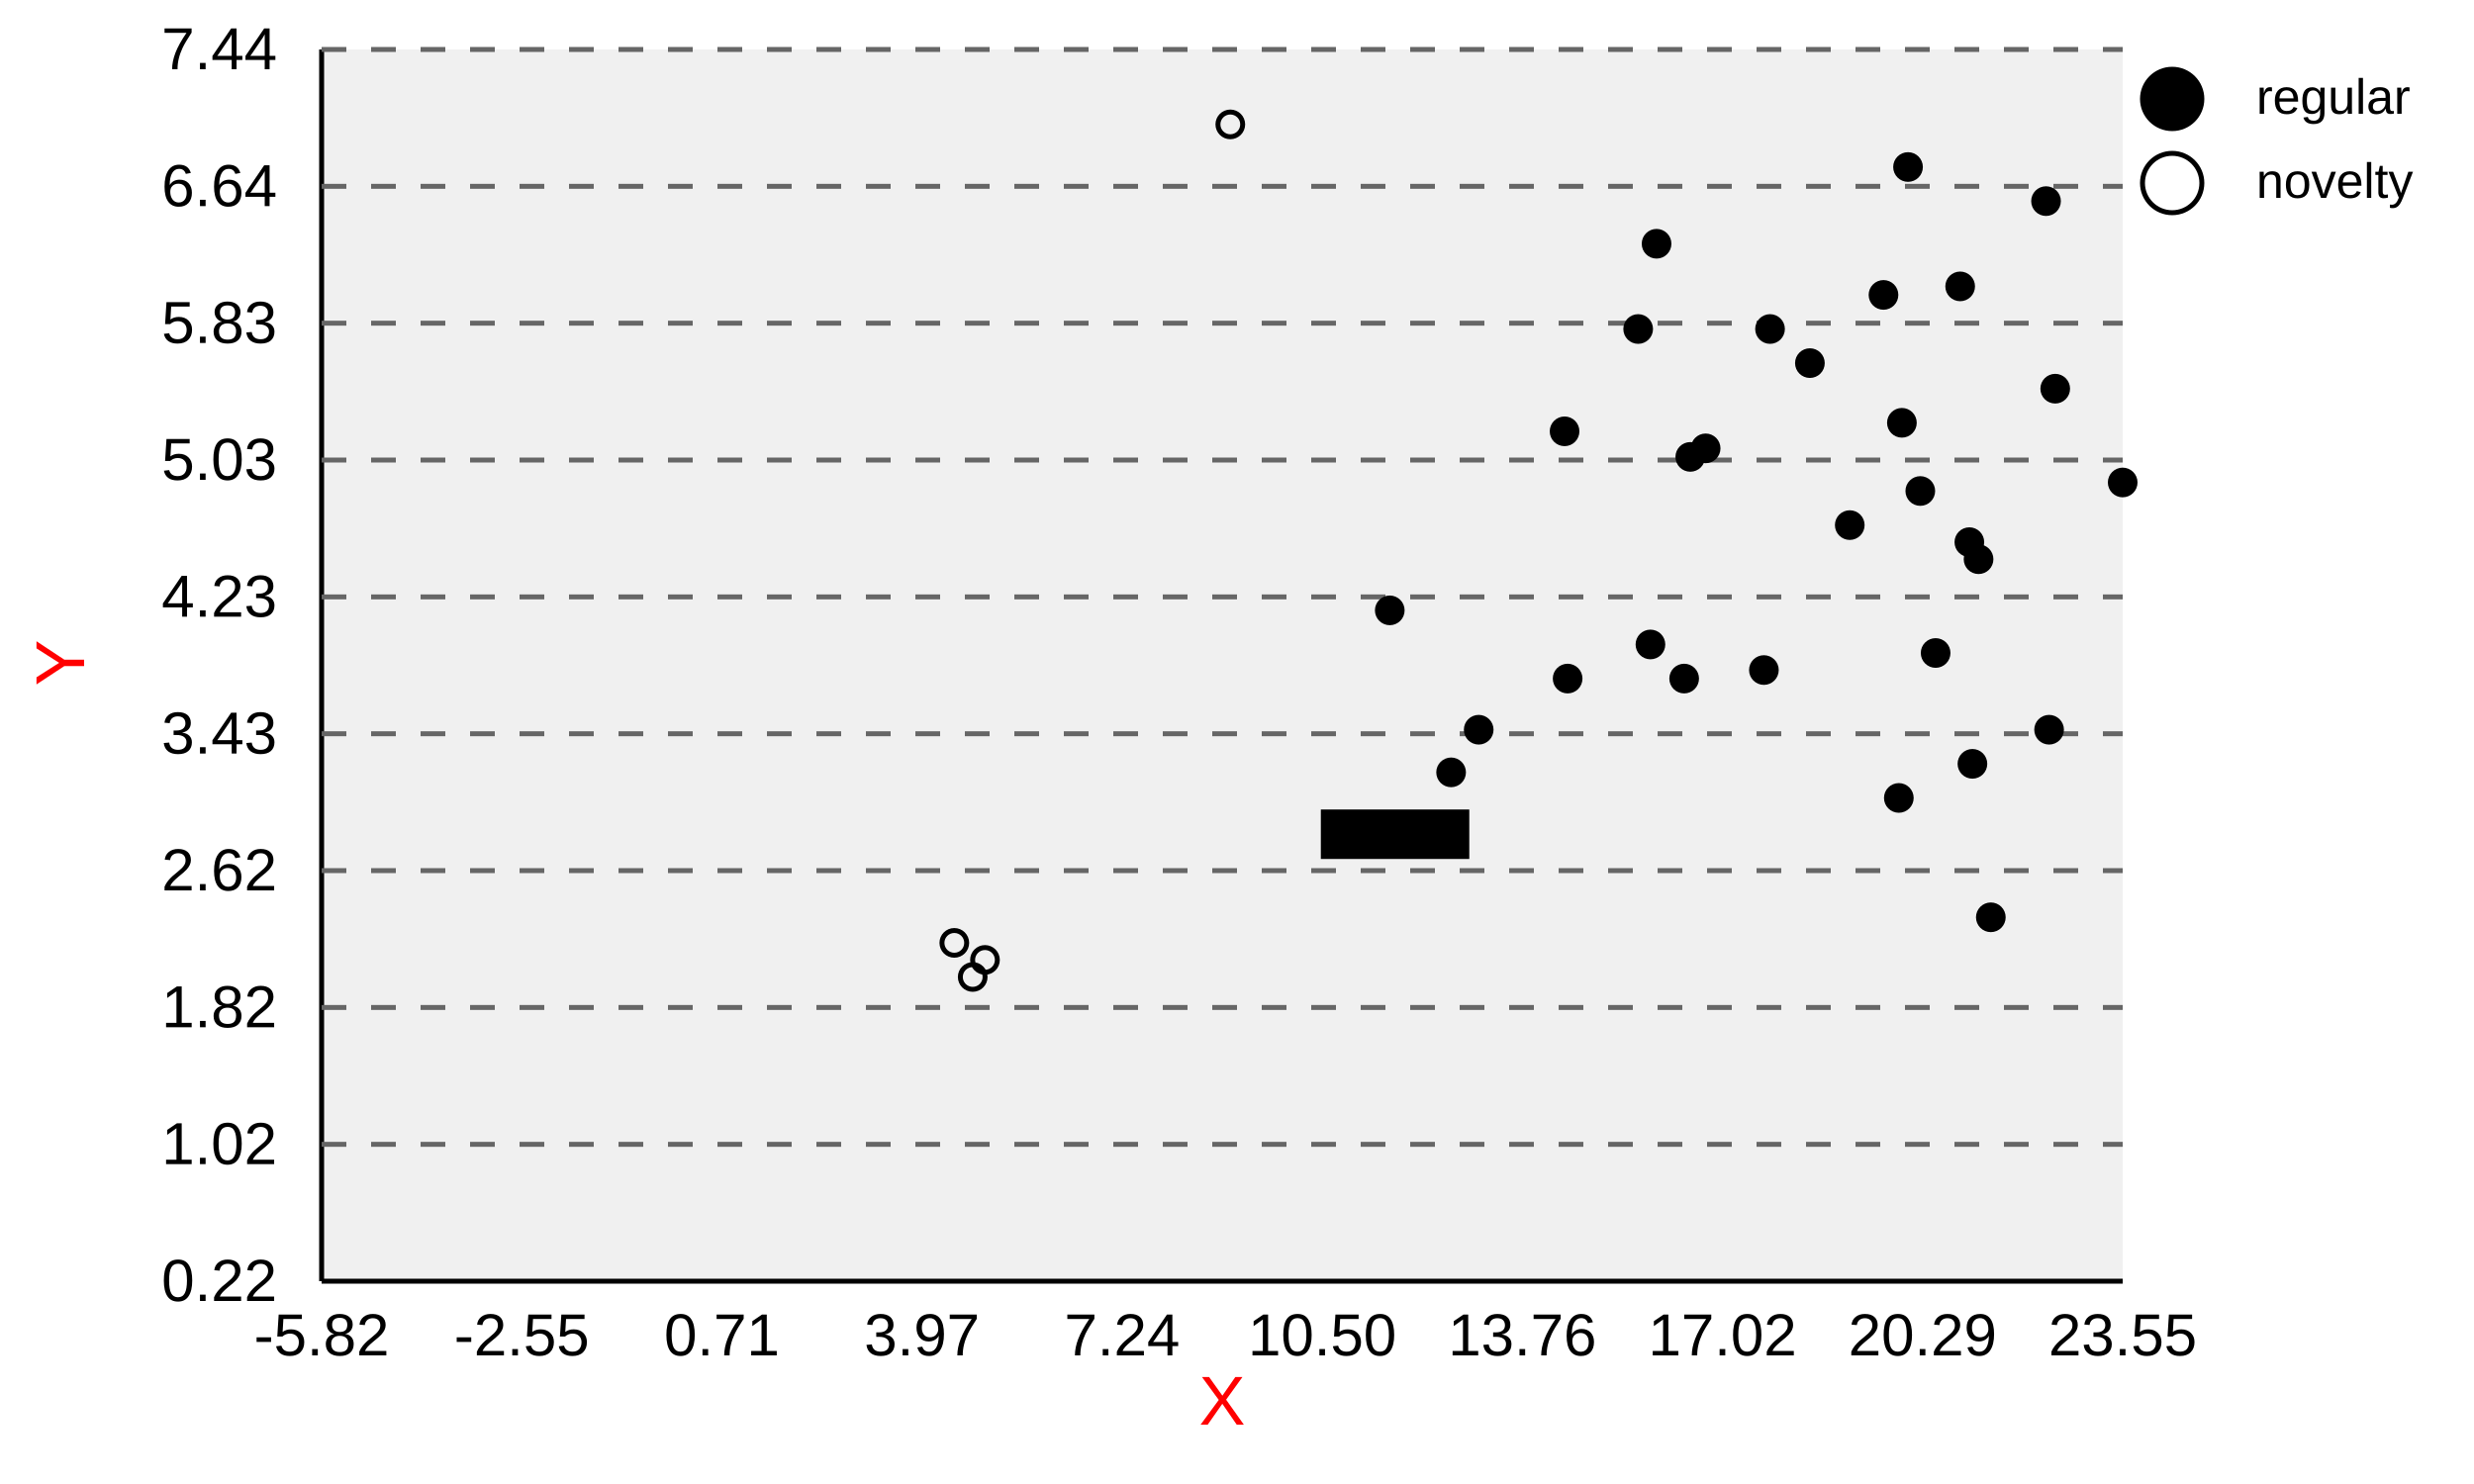
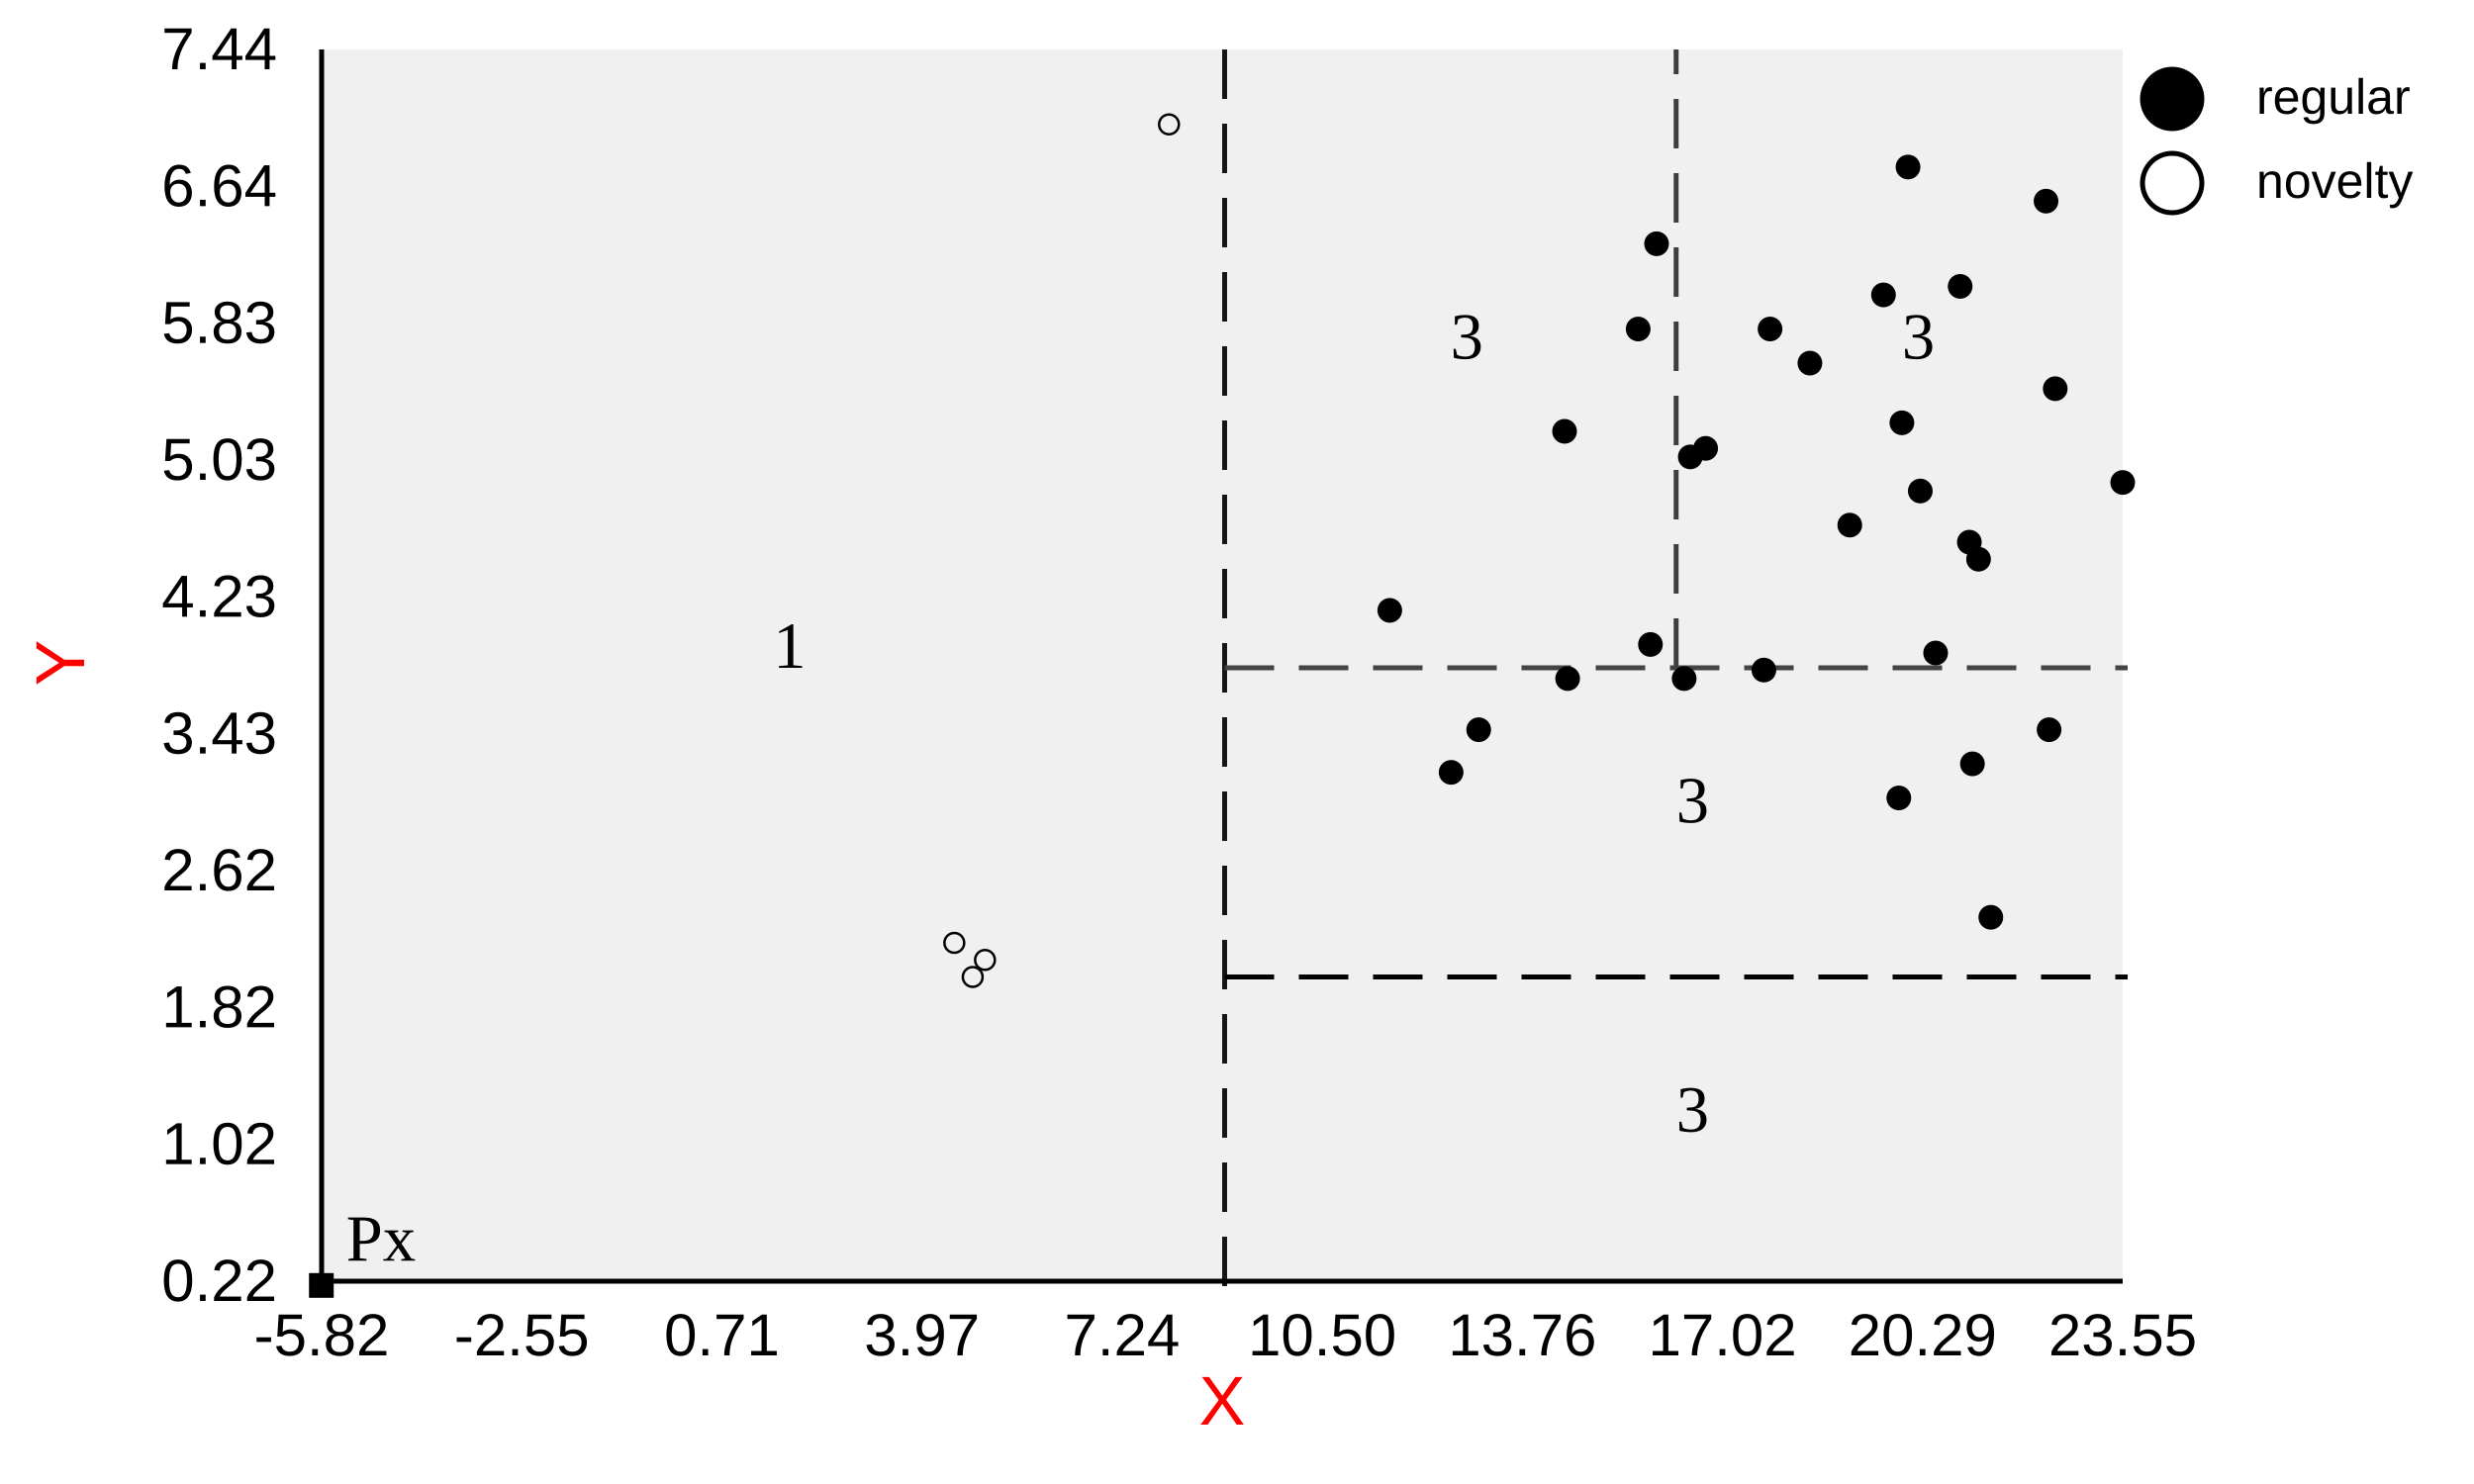
<svg xmlns="http://www.w3.org/2000/svg" xmlns:xlink="http://www.w3.org/1999/xlink" width="500" height="300" viewBox="0 0 500 300">
  <defs>
    <style type="text/css">
/* Copy from here for external style sheet */
.svgBackground{
  fill:#ffffff;
}
.graphBackground{
  fill:#f0f0f0;
}

/* graphs titles */
.mainTitle{
  text-anchor: middle;
  fill: #000000;
  font-size: 16px;
  font-family: "Arial", sans-serif;
  font-weight: normal;
}
.subTitle{
  text-anchor: middle;
  fill: #999999;
  font-size: 14px;
  font-family: "Arial", sans-serif;
  font-weight: normal;
}

.axis{
  stroke: #000000;
  stroke-width: 1px;
}

.guideLines{
  stroke: #666666;
  stroke-width: 1px;
  stroke-dasharray: 5 5;
}

.xAxisLabels{
  text-anchor: middle;
  fill: #000000;
  font-size: 12px;
  font-family: "Arial", sans-serif;
  font-weight: normal;
}

.yAxisLabels{
  text-anchor: end;
  fill: #000000;
  font-size: 12px;
  font-family: "Arial", sans-serif;
  font-weight: normal;
}

.xAxisTitle{
  text-anchor: middle;
  fill: #ff0000;
  font-size: 14px;
  font-family: "Arial", sans-serif;
  font-weight: normal;
}

.yAxisTitle{
  fill: #ff0000;
  text-anchor: middle;
  font-size: 14px;
  font-family: "Arial", sans-serif;
  font-weight: normal;
}

.dataPointLabel, .dataPointLabelBackground, .dataPointPopup, .dataPointPopupMask{
  fill: #000000;
  text-anchor:middle;
  font-size: 10px;
  font-family: "Arial", sans-serif;
  font-weight: normal;
}

.dataPointLabelBackground{
  stroke: #ffffff;
  stroke-width: 2;
}

.dataPointPopupMask{
  stroke: white;
  stroke-width: 7;
}

.dataPointPopup{
  fill: black;
  stroke-width: 2;
}

.staggerGuideLine{
  fill: none;
  stroke: #000000;
  stroke-width: 0.5px;
}

/* default line styles */
.line1{
	fill: none;
	stroke: #ff0000;
	stroke-width: 1px;
}
.line2{
	fill: none;
	stroke: #0000ff;
	stroke-width: 1px;
}
.line3{
	fill: none;
	stroke: #00ff00;
	stroke-width: 1px;
}
.line4{
	fill: none;
	stroke: #ffcc00;
	stroke-width: 1px;
}
.line5{
	fill: none;
	stroke: #00ccff;
	stroke-width: 1px;
}
.line6{
	fill: none;
	stroke: #ff00ff;
	stroke-width: 1px;
}
.line7{
	fill: none;
	stroke: #00ffff;
	stroke-width: 1px;
}
.line8{
	fill: none;
	stroke: #ffff00;
	stroke-width: 1px;
}
.line9{
	fill: none;
	stroke: #cc6666;
	stroke-width: 1px;
}
.line10{
	fill: none;
	stroke: #663399;
	stroke-width: 1px;
}
.line11{
	fill: none;
	stroke: #339900;
	stroke-width: 1px;
}
.line12{
	fill: none;
	stroke: #9966FF;
	stroke-width: 1px;
}
/* default fill styles */
.fill1{
	fill: #cc0000;
	fill-opacity: 0.2;
	stroke: none;
}
.fill2{
	fill: #0000cc;
	fill-opacity: 0.2;
	stroke: none;
}
.fill3{
	fill: #00cc00;
	fill-opacity: 0.2;
	stroke: none;
}
.fill4{
	fill: #ffcc00;
	fill-opacity: 0.2;
	stroke: none;
}
.fill5{
	fill: #00ccff;
	fill-opacity: 0.2;
	stroke: none;
}
.fill6{
	fill: #ff00ff;
	fill-opacity: 0.2;
	stroke: none;
}
.fill7{
	fill: #00ffff;
	fill-opacity: 0.2;
	stroke: none;
}
.fill8{
	fill: #ffff00;
	fill-opacity: 0.2;
	stroke: none;
}
.fill9{
	fill: #cc6666;
	fill-opacity: 0.2;
	stroke: none;
}
.fill10{
	fill: #663399;
	fill-opacity: 0.2;
	stroke: none;
}
.fill11{
	fill: #339900;
	fill-opacity: 0.2;
	stroke: none;
}
.fill12{
	fill: #9966FF;
	fill-opacity: 0.2;
	stroke: none;
}
/* default line styles */
.key1,.dataPoint1{
	fill: #ff0000;
	stroke: none;
	stroke-width: 1px;
}
.key2,.dataPoint2{
	fill: #0000ff;
	stroke: none;
	stroke-width: 1px;
}
.key3,.dataPoint3{
	fill: #00ff00;
	stroke: none;
	stroke-width: 1px;
}
.key4,.dataPoint4{
	fill: #ffcc00;
	stroke: none;
	stroke-width: 1px;
}
.key5,.dataPoint5{
	fill: #00ccff;
	stroke: none;
	stroke-width: 1px;
}
.key6,.dataPoint6{
	fill: #ff00ff;
	stroke: none;
	stroke-width: 1px;
}
.key7,.dataPoint7{
	fill: #00ffff;
	stroke: none;
	stroke-width: 1px;
}
.key8,.dataPoint8{
	fill: #ffff00;
	stroke: none;
	stroke-width: 1px;
}
.key9,.dataPoint9{
	fill: #cc6666;
	stroke: none;
	stroke-width: 1px;
}
.key10,.dataPoint10{
	fill: #663399;
	stroke: none;
	stroke-width: 1px;
}
.key11,.dataPoint11{
	fill: #339900;
	stroke: none;
	stroke-width: 1px;
}
.key12,.dataPoint12{
	fill: #9966FF;
	stroke: none;
	stroke-width: 1px;
}


.keyText{
  fill: #000000;
  text-anchor:start;
  font-size: 10px;
  font-family: "Arial", sans-serif;
  font-weight: normal;
}
/* End copy for external style sheet */

</style>
  </defs>
  <rect width="500" height="300" x="0" y="0" class="svgBackground" />
  <g transform="translate( 65.0 10 )">
    <rect x="0" y="0" width="364.0" height="249" class="graphBackground" />
-     <rect x="201.944" y="153.645" width="30" height="10" />
-     <line x1="0" y1="0" x2="0" y2="0" style="stroke:rgb(255,0,0);stroke-width:2" />
+     <line x1="182.5" y1="250.0" x2="182.5" y2="0.0" stroke-dasharray="10, 5" style="stroke:rgb(22,22,22) ;stroke-width:1," />
+     <line x1="182.5" y1="125.0" x2="365.0" y2="125.0" stroke-dasharray="10, 5" style="stroke:rgb(68,68,68) ;stroke-width:1," />
+     <line x1="182.5" y1="187.5" x2="365.0" y2="187.5" stroke-dasharray="10, 5" style="stroke:rgb(1,1,1) ;stroke-width:1," />
+     <line x1="273.75" y1="125.0" x2="273.75" y2="0.0" stroke-dasharray="10, 5" style="stroke:rgb(62,62,62) ;stroke-width:1," />
+     <text x="91.25" y="125.0" font-size="small" text="1">1</text>
+     <text x="273.75" y="218.75" font-size="small" text="3">3</text>
+     <text x="273.75" y="156.25" font-size="small" text="3">3</text>
+     <text x="228.125" y="62.5" font-size="small" text="3">3</text>
+     <text x="319.375" y="62.5" font-size="small" text="3">3</text>
+     <rect x="-2.553" y="247.359" width="5" height="5" />
+     <text x="4.947" y="244.859" font-size="small" text="Px">Px</text>
    <path d="M 0 249 h364.0" class="axis" id="yAxis" />
    <path d="M 0.0 0 v249" class="axis" id="xAxis" />
    <text class="xAxisLabels" x="0.0" y="264" style="text-anchor: middle">-5.82</text>
    <text class="xAxisLabels" x="40.444" y="264" style="text-anchor: middle">-2.55</text>
    <text class="xAxisLabels" x="80.889" y="264" style="text-anchor: middle">0.71</text>
    <text class="xAxisLabels" x="121.333" y="264" style="text-anchor: middle">3.97</text>
    <text class="xAxisLabels" x="161.778" y="264" style="text-anchor: middle">7.24</text>
    <text class="xAxisLabels" x="202.222" y="264" style="text-anchor: middle">10.50</text>
    <text class="xAxisLabels" x="242.667" y="264" style="text-anchor: middle">13.76</text>
    <text class="xAxisLabels" x="283.111" y="264" style="text-anchor: middle">17.02</text>
    <text class="xAxisLabels" x="323.556" y="264" style="text-anchor: middle">20.29</text>
    <text class="xAxisLabels" x="364.0" y="264" style="text-anchor: middle">23.55</text>
    <text x="3" y="253.0" class="yAxisLabels" style="text-anchor: end" transform="translate( -12 0 ) rotate( 0 3 253.0 ) ">0.22</text>
    <text x="3" y="225.333" class="yAxisLabels" style="text-anchor: end" transform="translate( -12 0 ) rotate( 0 3 225.3333 ) ">1.02</text>
-     <path d="M0 221.333 h364.0" class="guideLines" />
    <text x="3" y="197.667" class="yAxisLabels" style="text-anchor: end" transform="translate( -12 0 ) rotate( 0 3 197.6667 ) ">1.82</text>
-     <path d="M0 193.667 h364.0" class="guideLines" />
    <text x="3" y="170.0" class="yAxisLabels" style="text-anchor: end" transform="translate( -12 0 ) rotate( 0 3 170.0 ) ">2.62</text>
-     <path d="M0 166.0 h364.0" class="guideLines" />
    <text x="3" y="142.333" class="yAxisLabels" style="text-anchor: end" transform="translate( -12 0 ) rotate( 0 3 142.3333 ) ">3.43</text>
-     <path d="M0 138.333 h364.0" class="guideLines" />
    <text x="3" y="114.667" class="yAxisLabels" style="text-anchor: end" transform="translate( -12 0 ) rotate( 0 3 114.6667 ) ">4.23</text>
-     <path d="M0 110.667 h364.0" class="guideLines" />
    <text x="3" y="87.0" class="yAxisLabels" style="text-anchor: end" transform="translate( -12 0 ) rotate( 0 3 87.0 ) ">5.03</text>
-     <path d="M0 83.0 h364.0" class="guideLines" />
    <text x="3" y="59.333" class="yAxisLabels" style="text-anchor: end" transform="translate( -12 0 ) rotate( 0 3 59.33333 ) ">5.83</text>
-     <path d="M0 55.333 h364.0" class="guideLines" />
    <text x="3" y="31.667" class="yAxisLabels" style="text-anchor: end" transform="translate( -12 0 ) rotate( 0 3 31.66667 ) ">6.64</text>
-     <path d="M0 27.667 h364.0" class="guideLines" />
    <text x="3" y="4.0" class="yAxisLabels" style="text-anchor: end" transform="translate( -12 0 ) rotate( 0 3 4.0 ) ">7.44</text>
-     <path d="M0 0.0 h364.0" class="guideLines" />
-     <circle cx="215.876" cy="113.389" r="2.5" stroke="black" />
-     <circle cx="228.271" cy="146.136" r="2.5" stroke="black" />
-     <circle cx="233.849" cy="137.518" r="2.5" stroke="black" />
-     <circle cx="251.202" cy="77.194" r="2.5" stroke="black" />
-     <circle cx="251.822" cy="127.177" r="2.5" stroke="black" />
-     <circle cx="266.077" cy="56.511" r="2.5" stroke="black" />
-     <circle cx="268.556" cy="120.283" r="2.5" stroke="black" />
-     <circle cx="269.795" cy="39.276" r="2.5" stroke="black" />
-     <circle cx="275.373" cy="127.177" r="2.5" stroke="black" />
-     <circle cx="276.613" cy="82.365" r="2.5" stroke="black" />
-     <circle cx="279.712" cy="80.641" r="2.5" stroke="black" />
-     <circle cx="291.487" cy="125.454" r="2.5" stroke="black" />
-     <circle cx="292.727" cy="56.511" r="2.5" stroke="black" />
-     <circle cx="300.784" cy="63.406" r="2.5" stroke="black" />
-     <circle cx="308.841" cy="96.153" r="2.5" stroke="black" />
-     <circle cx="315.658" cy="49.617" r="2.5" stroke="black" />
-     <circle cx="318.757" cy="151.307" r="2.5" stroke="black" />
-     <circle cx="319.377" cy="75.471" r="2.5" stroke="black" />
-     <circle cx="320.616" cy="23.764" r="2.5" stroke="black" />
-     <circle cx="323.095" cy="89.259" r="2.5" stroke="black" />
-     <circle cx="326.194" cy="122.006" r="2.5" stroke="black" />
-     <circle cx="331.152" cy="47.894" r="2.5" stroke="black" />
-     <circle cx="333.012" cy="99.6" r="2.5" stroke="black" />
-     <circle cx="333.631" cy="144.413" r="2.5" stroke="black" />
-     <circle cx="334.871" cy="103.047" r="2.5" stroke="black" />
-     <circle cx="337.35" cy="175.437" r="2.5" stroke="black" />
-     <circle cx="348.506" cy="30.658" r="2.5" stroke="black" />
-     <circle cx="349.126" cy="137.518" r="2.5" stroke="black" />
-     <circle cx="350.365" cy="68.576" r="2.5" stroke="black" />
-     <circle cx="364.0" cy="87.535" r="2.5" stroke="black" />
-     <circle cx="127.869" cy="180.607" r="2.5" stroke="black" stroke-width="1" fill="none" />
-     <circle cx="131.587" cy="187.501" r="2.5" stroke="black" stroke-width="1" fill="none" />
-     <circle cx="134.066" cy="184.054" r="2.5" stroke="black" stroke-width="1" fill="none" />
-     <circle cx="183.648" cy="15.146" r="2.5" stroke="black" stroke-width="1" fill="none" />
+     <circle cx="215.876" cy="113.389" r="2" stroke="black" />
+     <circle cx="228.271" cy="146.136" r="2" stroke="black" />
+     <circle cx="233.849" cy="137.518" r="2" stroke="black" />
+     <circle cx="251.202" cy="77.194" r="2" stroke="black" />
+     <circle cx="251.822" cy="127.177" r="2" stroke="black" />
+     <circle cx="266.077" cy="56.511" r="2" stroke="black" />
+     <circle cx="268.556" cy="120.283" r="2" stroke="black" />
+     <circle cx="269.795" cy="39.276" r="2" stroke="black" />
+     <circle cx="275.373" cy="127.177" r="2" stroke="black" />
+     <circle cx="276.613" cy="82.365" r="2" stroke="black" />
+     <circle cx="279.712" cy="80.641" r="2" stroke="black" />
+     <circle cx="291.487" cy="125.454" r="2" stroke="black" />
+     <circle cx="292.727" cy="56.511" r="2" stroke="black" />
+     <circle cx="300.784" cy="63.406" r="2" stroke="black" />
+     <circle cx="308.841" cy="96.153" r="2" stroke="black" />
+     <circle cx="315.658" cy="49.617" r="2" stroke="black" />
+     <circle cx="318.757" cy="151.307" r="2" stroke="black" />
+     <circle cx="319.377" cy="75.471" r="2" stroke="black" />
+     <circle cx="320.616" cy="23.764" r="2" stroke="black" />
+     <circle cx="323.095" cy="89.259" r="2" stroke="black" />
+     <circle cx="326.194" cy="122.006" r="2" stroke="black" />
+     <circle cx="331.152" cy="47.894" r="2" stroke="black" />
+     <circle cx="333.012" cy="99.6" r="2" stroke="black" />
+     <circle cx="333.631" cy="144.413" r="2" stroke="black" />
+     <circle cx="334.871" cy="103.047" r="2" stroke="black" />
+     <circle cx="337.35" cy="175.437" r="2" stroke="black" />
+     <circle cx="348.506" cy="30.658" r="2" stroke="black" />
+     <circle cx="349.126" cy="137.518" r="2" stroke="black" />
+     <circle cx="350.365" cy="68.576" r="2" stroke="black" />
+     <circle cx="364.0" cy="87.535" r="2" stroke="black" />
+     <circle cx="127.869" cy="180.607" r="2" stroke="black" stroke-width="0.5" fill="none" />
+     <circle cx="131.587" cy="187.501" r="2" stroke="black" stroke-width="0.5" fill="none" />
+     <circle cx="134.066" cy="184.054" r="2" stroke="black" stroke-width="0.5" fill="none" />
+     <circle cx="171.252" cy="15.146" r="2" stroke="black" stroke-width="0.5" fill="none" />
    <g>
      <a xlink:href="">
        <circle cx="215.876" cy="113.389" r="10" style="opacity: 0" />
      </a>
      <a xlink:href="">
        <circle cx="228.271" cy="146.136" r="10" style="opacity: 0" />
      </a>
      <a xlink:href="">
        <circle cx="233.849" cy="137.518" r="10" style="opacity: 0" />
      </a>
      <a xlink:href="">
        <circle cx="251.202" cy="77.194" r="10" style="opacity: 0" />
      </a>
      <a xlink:href="">
        <circle cx="251.822" cy="127.177" r="10" style="opacity: 0" />
      </a>
      <a xlink:href="">
        <circle cx="266.077" cy="56.511" r="10" style="opacity: 0" />
      </a>
      <a xlink:href="">
        <circle cx="268.556" cy="120.283" r="10" style="opacity: 0" />
      </a>
      <a xlink:href="">
        <circle cx="269.795" cy="39.276" r="10" style="opacity: 0" />
      </a>
      <a xlink:href="">
        <circle cx="275.373" cy="127.177" r="10" style="opacity: 0" />
      </a>
      <a xlink:href="">
        <circle cx="276.613" cy="82.365" r="10" style="opacity: 0" />
      </a>
      <a xlink:href="">
        <circle cx="279.712" cy="80.641" r="10" style="opacity: 0" />
      </a>
      <a xlink:href="">
        <circle cx="291.487" cy="125.454" r="10" style="opacity: 0" />
      </a>
      <a xlink:href="">
        <circle cx="292.727" cy="56.511" r="10" style="opacity: 0" />
      </a>
      <a xlink:href="">
        <circle cx="300.784" cy="63.406" r="10" style="opacity: 0" />
      </a>
      <a xlink:href="">
        <circle cx="308.841" cy="96.153" r="10" style="opacity: 0" />
      </a>
      <a xlink:href="">
        <circle cx="315.658" cy="49.617" r="10" style="opacity: 0" />
      </a>
      <a xlink:href="">
        <circle cx="318.757" cy="151.307" r="10" style="opacity: 0" />
      </a>
      <a xlink:href="">
        <circle cx="319.377" cy="75.471" r="10" style="opacity: 0" />
      </a>
      <a xlink:href="">
        <circle cx="320.616" cy="23.764" r="10" style="opacity: 0" />
      </a>
      <a xlink:href="">
        <circle cx="323.095" cy="89.259" r="10" style="opacity: 0" />
      </a>
      <a xlink:href="">
        <circle cx="326.194" cy="122.006" r="10" style="opacity: 0" />
      </a>
      <a xlink:href="">
        <circle cx="331.152" cy="47.894" r="10" style="opacity: 0" />
      </a>
      <a xlink:href="">
        <circle cx="333.012" cy="99.6" r="10" style="opacity: 0" />
      </a>
      <a xlink:href="">
        <circle cx="333.631" cy="144.413" r="10" style="opacity: 0" />
      </a>
      <a xlink:href="">
        <circle cx="334.871" cy="103.047" r="10" style="opacity: 0" />
      </a>
      <a xlink:href="">
        <circle cx="337.35" cy="175.437" r="10" style="opacity: 0" />
      </a>
      <a xlink:href="">
        <circle cx="348.506" cy="30.658" r="10" style="opacity: 0" />
      </a>
      <a xlink:href="">
        <circle cx="349.126" cy="137.518" r="10" style="opacity: 0" />
      </a>
      <a xlink:href="">
        <circle cx="350.365" cy="68.576" r="10" style="opacity: 0" />
      </a>
      <a xlink:href="">
        <circle cx="364.0" cy="87.535" r="10" style="opacity: 0" />
      </a>
      <a xlink:href="">
        <circle cx="127.869" cy="180.607" r="10" style="opacity: 0" />
      </a>
      <a xlink:href="">
        <circle cx="131.587" cy="187.501" r="10" style="opacity: 0" />
      </a>
      <a xlink:href="">
        <circle cx="134.066" cy="184.054" r="10" style="opacity: 0" />
      </a>
      <a xlink:href="">
-         <circle cx="183.648" cy="15.146" r="10" style="opacity: 0" />
+         <circle cx="171.252" cy="15.146" r="10" style="opacity: 0" />
      </a>
    </g>
  </g>
  <text x="247.0" y="288" class="xAxisTitle">X</text>
  <text x="17" y="134" class="yAxisTitle" transform="rotate( -90, 17, 134 )">Y</text>
  <g transform="translate(439.0 20)">
    <circle cx="0" cy="0" r="6.0" stroke="black" />
    <text x="17" y="3.0" class="keyText">regular</text>
    <circle cx="0" cy="17" r="6.0" stroke-width="1" fill="none" stroke="black" />
    <text x="17" y="20.0" class="keyText">novelty</text>
  </g>
</svg>
